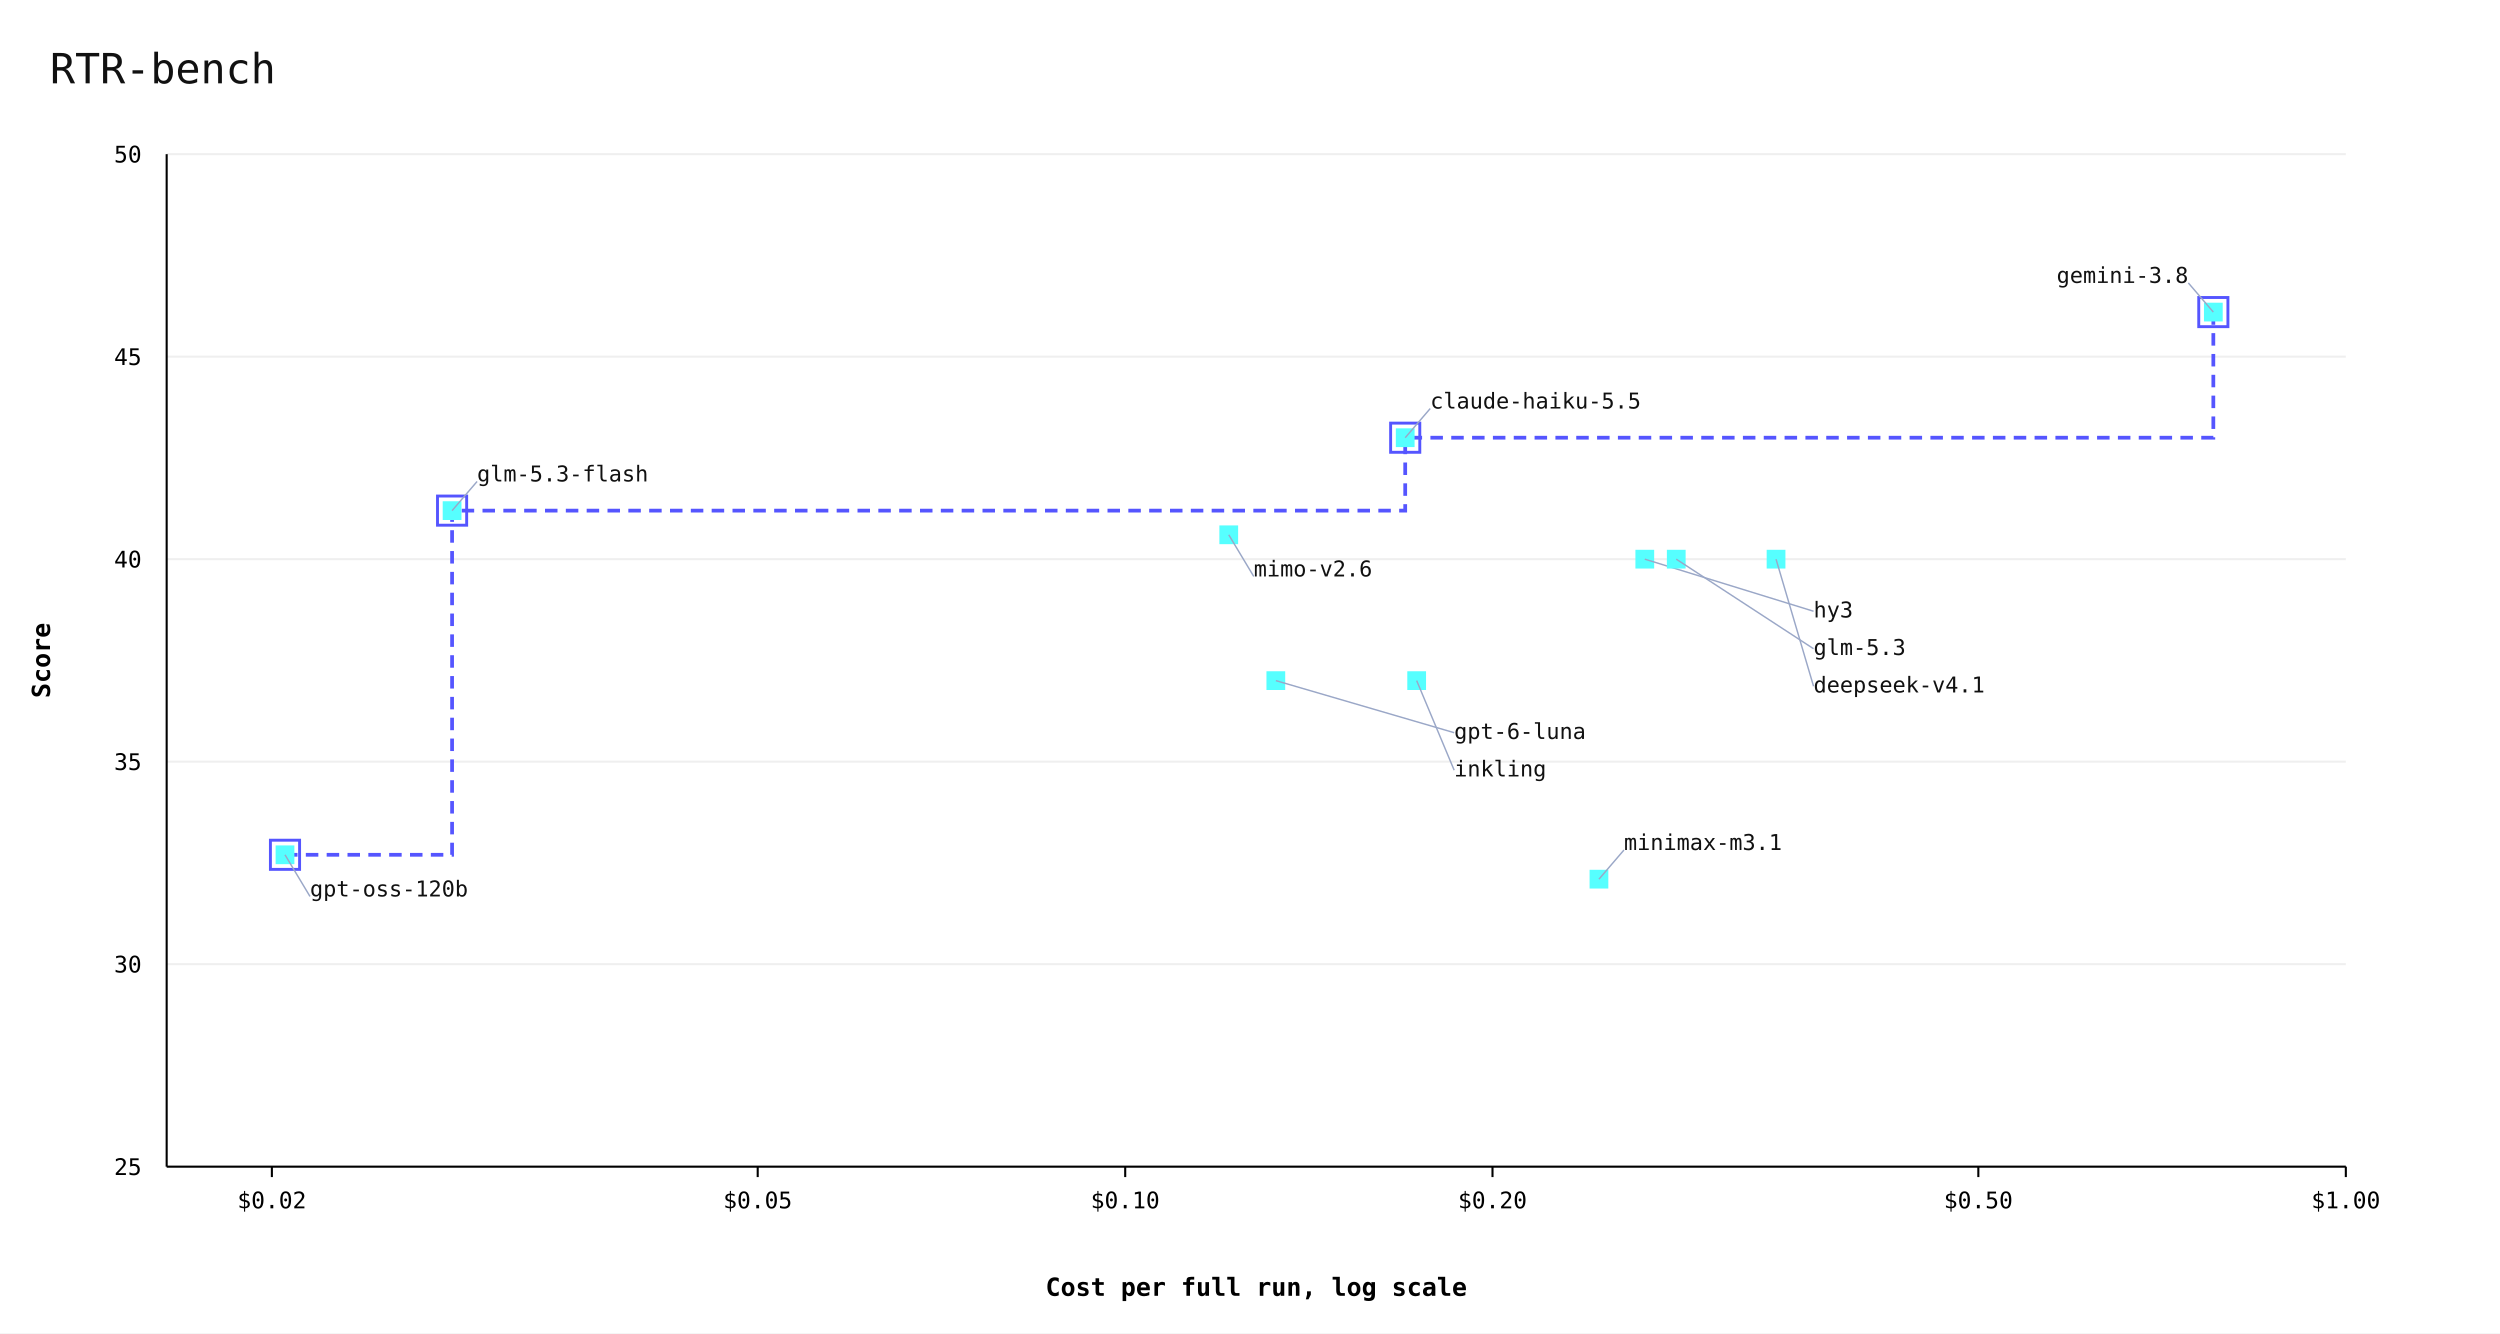
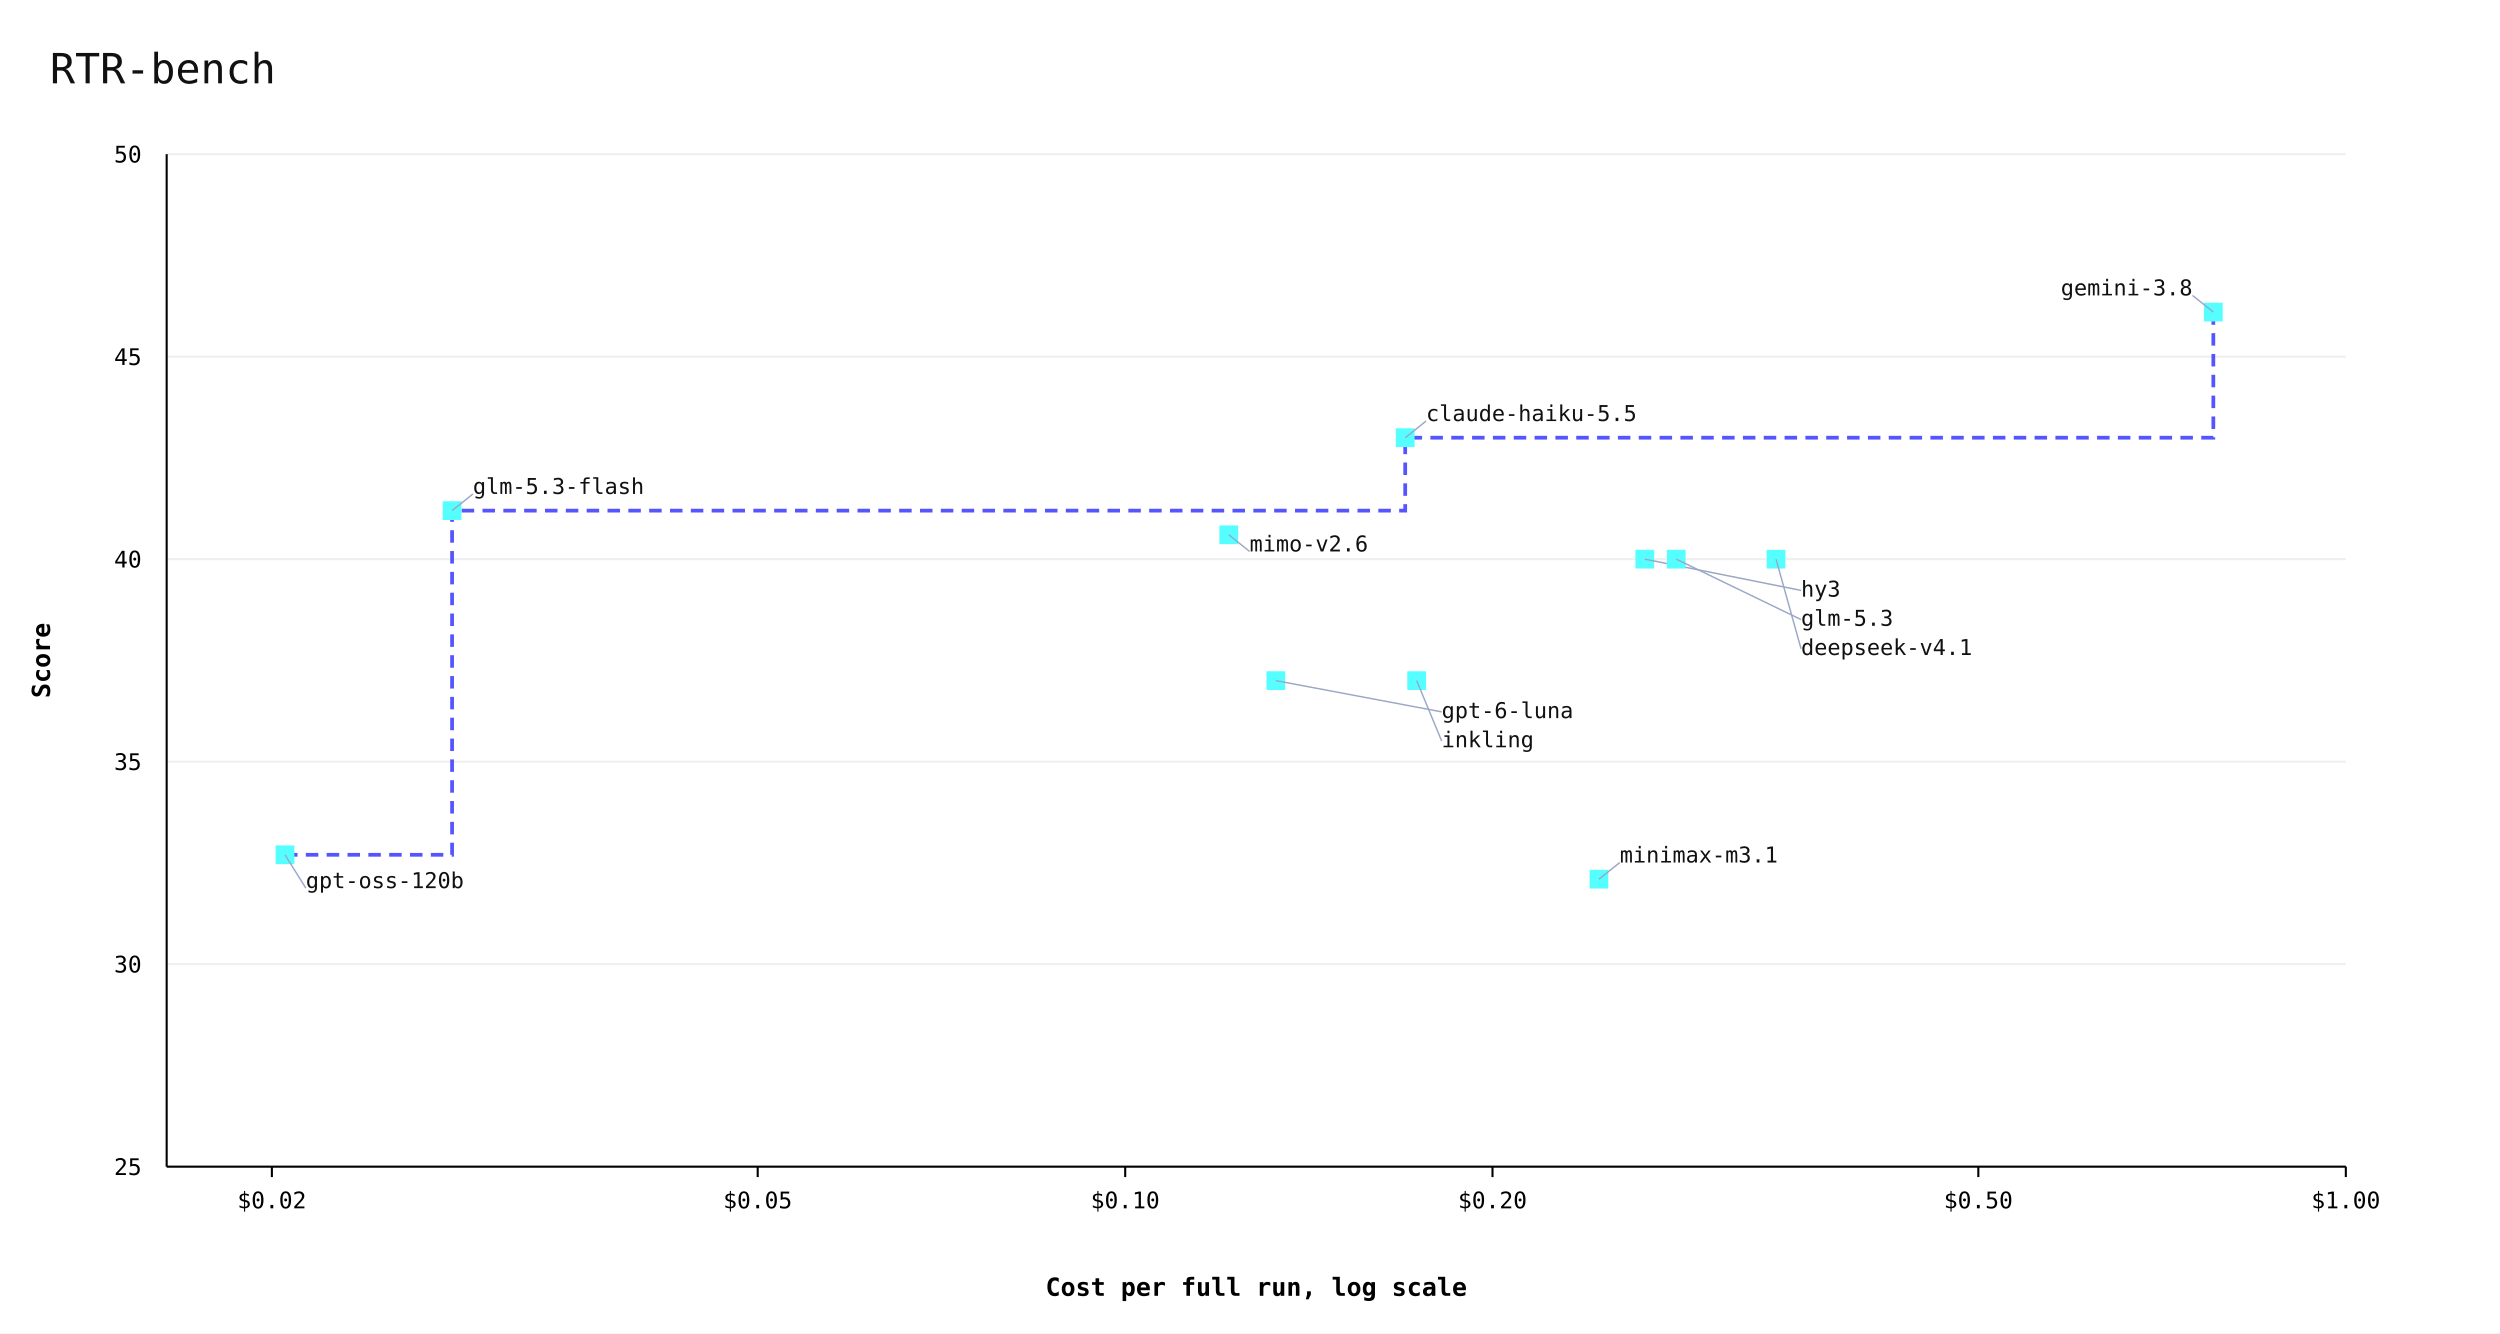
<svg xmlns="http://www.w3.org/2000/svg" width="1200" height="640" viewBox="0 0 1200 640">
  <rect width="100%" height="100%" fill="#fff" />
  <text x="24" y="40" font-family="ui-monospace, SFMono-Regular, Menlo, monospace" font-size="20" fill="#111">RTR-bench</text>
  <line x1="80" y1="560.0" x2="1126" y2="560.0" stroke="#efefef" />
  <text x="68" y="564.0" text-anchor="end" font-family="ui-monospace, monospace" font-size="11" fill="#000">25</text>
  <line x1="80" y1="462.8" x2="1126" y2="462.8" stroke="#efefef" />
  <text x="68" y="466.8" text-anchor="end" font-family="ui-monospace, monospace" font-size="11" fill="#000">30</text>
  <line x1="80" y1="365.6" x2="1126" y2="365.6" stroke="#efefef" />
  <text x="68" y="369.6" text-anchor="end" font-family="ui-monospace, monospace" font-size="11" fill="#000">35</text>
  <line x1="80" y1="268.4" x2="1126" y2="268.4" stroke="#efefef" />
  <text x="68" y="272.4" text-anchor="end" font-family="ui-monospace, monospace" font-size="11" fill="#000">40</text>
  <line x1="80" y1="171.2" x2="1126" y2="171.2" stroke="#efefef" />
  <text x="68" y="175.2" text-anchor="end" font-family="ui-monospace, monospace" font-size="11" fill="#000">45</text>
  <line x1="80" y1="74.0" x2="1126" y2="74.0" stroke="#efefef" />
  <text x="68" y="78.0" text-anchor="end" font-family="ui-monospace, monospace" font-size="11" fill="#000">50</text>
  <line x1="80" y1="74" x2="80" y2="560" stroke="#000" />
  <text transform="translate(24 317) rotate(-90)" text-anchor="middle" font-family="ui-monospace, monospace" font-size="12" font-weight="bold" fill="#000">Score</text>
  <line x1="80" y1="560" x2="1126" y2="560" stroke="#000" />
  <line x1="130.5" y1="560" x2="130.5" y2="565" stroke="#000" />
  <text x="130.5" y="580" text-anchor="middle" font-family="ui-monospace, monospace" font-size="11" fill="#000">$0.02</text>
  <line x1="363.7" y1="560" x2="363.7" y2="565" stroke="#000" />
  <text x="363.7" y="580" text-anchor="middle" font-family="ui-monospace, monospace" font-size="11" fill="#000">$0.05</text>
  <line x1="540.1" y1="560" x2="540.1" y2="565" stroke="#000" />
  <text x="540.1" y="580" text-anchor="middle" font-family="ui-monospace, monospace" font-size="11" fill="#000">$0.10</text>
  <line x1="716.4" y1="560" x2="716.4" y2="565" stroke="#000" />
  <text x="716.4" y="580" text-anchor="middle" font-family="ui-monospace, monospace" font-size="11" fill="#000">$0.20</text>
  <line x1="949.6" y1="560" x2="949.6" y2="565" stroke="#000" />
  <text x="949.6" y="580" text-anchor="middle" font-family="ui-monospace, monospace" font-size="11" fill="#000">$0.50</text>
  <line x1="1126.0" y1="560" x2="1126.0" y2="565" stroke="#000" />
  <text x="1126.0" y="580" text-anchor="middle" font-family="ui-monospace, monospace" font-size="11" fill="#000">$1.00</text>
  <text x="603" y="622" text-anchor="middle" font-family="ui-monospace, monospace" font-size="12" font-weight="bold" fill="#000">Cost per full run, log scale</text>
  <path d="M 136.8 410.3 L 217.0 410.3 L 217.0 245.1 L 674.5 245.1 L 674.5 210.1 L 1062.4 210.1 L 1062.4 149.8" fill="none" stroke="#5555FF" stroke-width="1.8" stroke-dasharray="6 4" />
-   <rect x="129.8" y="403.3" width="14" height="14" fill="none" stroke="#5555FF" stroke-width="1.4" />
-   <rect x="210.0" y="238.1" width="14" height="14" fill="none" stroke="#5555FF" stroke-width="1.4" />
-   <rect x="667.5" y="203.1" width="14" height="14" fill="none" stroke="#5555FF" stroke-width="1.4" />
-   <rect x="1055.4" y="142.8" width="14" height="14" fill="none" stroke="#5555FF" stroke-width="1.4" />
  <rect x="132.3" y="405.8" width="9" height="9" fill="#56FFFF" />
-   <line x1="136.8" y1="410.3" x2="148.8" y2="430.3" stroke="#9aa7c7" stroke-width="0.7" />
-   <text x="148.8" y="430.3" text-anchor="start" font-family="ui-monospace, monospace" font-size="10.5" fill="#111">gpt-oss-120b</text>
+   <line x1="136.8" y1="410.3" x2="146.8" y2="426.3" stroke="#9aa7c7" stroke-width="0.7" />
+   <text x="146.8" y="426.3" text-anchor="start" font-family="ui-monospace, monospace" font-size="10.5" fill="#111">gpt-oss-120b</text>
  <rect x="212.5" y="240.6" width="9" height="9" fill="#56FFFF" />
-   <line x1="217.0" y1="245.1" x2="229.0" y2="231.1" stroke="#9aa7c7" stroke-width="0.7" />
-   <text x="229.0" y="231.1" text-anchor="start" font-family="ui-monospace, monospace" font-size="10.5" fill="#111">glm-5.3-flash</text>
+   <line x1="217.0" y1="245.1" x2="227.0" y2="237.1" stroke="#9aa7c7" stroke-width="0.7" />
+   <text x="227.0" y="237.1" text-anchor="start" font-family="ui-monospace, monospace" font-size="10.5" fill="#111">glm-5.3-flash</text>
  <rect x="585.3" y="252.2" width="9" height="9" fill="#56FFFF" />
-   <line x1="589.8" y1="256.7" x2="601.8" y2="276.7" stroke="#9aa7c7" stroke-width="0.7" />
-   <text x="601.8" y="276.7" text-anchor="start" font-family="ui-monospace, monospace" font-size="10.5" fill="#111">mimo-v2.6</text>
+   <line x1="589.8" y1="256.7" x2="599.8" y2="264.7" stroke="#9aa7c7" stroke-width="0.7" />
+   <text x="599.8" y="264.7" text-anchor="start" font-family="ui-monospace, monospace" font-size="10.5" fill="#111">mimo-v2.6</text>
  <rect x="607.9" y="322.2" width="9" height="9" fill="#56FFFF" />
-   <line x1="612.4" y1="326.7" x2="698.0" y2="351.7" stroke="#9aa7c7" stroke-width="0.7" />
-   <text x="698.0" y="354.7" text-anchor="start" font-family="ui-monospace, monospace" font-size="10.5" fill="#111">gpt-6-luna</text>
+   <line x1="612.4" y1="326.7" x2="692.0" y2="341.7" stroke="#9aa7c7" stroke-width="0.7" />
+   <text x="692.0" y="344.7" text-anchor="start" font-family="ui-monospace, monospace" font-size="10.5" fill="#111">gpt-6-luna</text>
  <rect x="670.0" y="205.6" width="9" height="9" fill="#56FFFF" />
-   <line x1="674.5" y1="210.1" x2="686.5" y2="196.1" stroke="#9aa7c7" stroke-width="0.7" />
-   <text x="686.5" y="196.1" text-anchor="start" font-family="ui-monospace, monospace" font-size="10.5" fill="#111">claude-haiku-5.5</text>
+   <line x1="674.5" y1="210.1" x2="684.5" y2="202.1" stroke="#9aa7c7" stroke-width="0.7" />
+   <text x="684.5" y="202.1" text-anchor="start" font-family="ui-monospace, monospace" font-size="10.5" fill="#111">claude-haiku-5.5</text>
  <rect x="675.5" y="322.2" width="9" height="9" fill="#56FFFF" />
-   <line x1="680.0" y1="326.7" x2="698.0" y2="369.7" stroke="#9aa7c7" stroke-width="0.7" />
-   <text x="698.0" y="372.7" text-anchor="start" font-family="ui-monospace, monospace" font-size="10.5" fill="#111">inkling</text>
+   <line x1="680.0" y1="326.7" x2="692.0" y2="355.7" stroke="#9aa7c7" stroke-width="0.7" />
+   <text x="692.0" y="358.7" text-anchor="start" font-family="ui-monospace, monospace" font-size="10.5" fill="#111">inkling</text>
  <rect x="763.0" y="417.5" width="9" height="9" fill="#56FFFF" />
-   <line x1="767.5" y1="422.0" x2="779.5" y2="408.0" stroke="#9aa7c7" stroke-width="0.7" />
-   <text x="779.5" y="408.0" text-anchor="start" font-family="ui-monospace, monospace" font-size="10.5" fill="#111">minimax-m3.1</text>
+   <line x1="767.5" y1="422.0" x2="777.5" y2="414.0" stroke="#9aa7c7" stroke-width="0.7" />
+   <text x="777.5" y="414.0" text-anchor="start" font-family="ui-monospace, monospace" font-size="10.5" fill="#111">minimax-m3.1</text>
  <rect x="785.0" y="263.9" width="9" height="9" fill="#56FFFF" />
-   <line x1="789.5" y1="268.4" x2="870.5" y2="293.4" stroke="#9aa7c7" stroke-width="0.7" />
-   <text x="870.5" y="296.4" text-anchor="start" font-family="ui-monospace, monospace" font-size="10.5" fill="#111">hy3</text>
+   <line x1="789.5" y1="268.4" x2="864.5" y2="283.4" stroke="#9aa7c7" stroke-width="0.7" />
+   <text x="864.5" y="286.4" text-anchor="start" font-family="ui-monospace, monospace" font-size="10.5" fill="#111">hy3</text>
  <rect x="800.1" y="263.9" width="9" height="9" fill="#56FFFF" />
-   <line x1="804.6" y1="268.4" x2="870.5" y2="311.4" stroke="#9aa7c7" stroke-width="0.7" />
-   <text x="870.5" y="314.4" text-anchor="start" font-family="ui-monospace, monospace" font-size="10.5" fill="#111">glm-5.3</text>
+   <line x1="804.6" y1="268.4" x2="864.5" y2="297.4" stroke="#9aa7c7" stroke-width="0.7" />
+   <text x="864.5" y="300.4" text-anchor="start" font-family="ui-monospace, monospace" font-size="10.5" fill="#111">glm-5.3</text>
  <rect x="848.0" y="263.9" width="9" height="9" fill="#56FFFF" />
-   <line x1="852.5" y1="268.4" x2="870.5" y2="329.4" stroke="#9aa7c7" stroke-width="0.7" />
-   <text x="870.5" y="332.4" text-anchor="start" font-family="ui-monospace, monospace" font-size="10.5" fill="#111">deepseek-v4.1</text>
+   <line x1="852.5" y1="268.4" x2="864.5" y2="311.4" stroke="#9aa7c7" stroke-width="0.7" />
+   <text x="864.5" y="314.4" text-anchor="start" font-family="ui-monospace, monospace" font-size="10.5" fill="#111">deepseek-v4.1</text>
  <rect x="1057.9" y="145.3" width="9" height="9" fill="#56FFFF" />
-   <line x1="1062.4" y1="149.8" x2="1050.4" y2="135.8" stroke="#9aa7c7" stroke-width="0.7" />
-   <text x="1050.4" y="135.8" text-anchor="end" font-family="ui-monospace, monospace" font-size="10.5" fill="#111">gemini-3.8</text>
+   <line x1="1062.4" y1="149.8" x2="1052.4" y2="141.8" stroke="#9aa7c7" stroke-width="0.7" />
+   <text x="1052.4" y="141.8" text-anchor="end" font-family="ui-monospace, monospace" font-size="10.5" fill="#111">gemini-3.8</text>
</svg>
